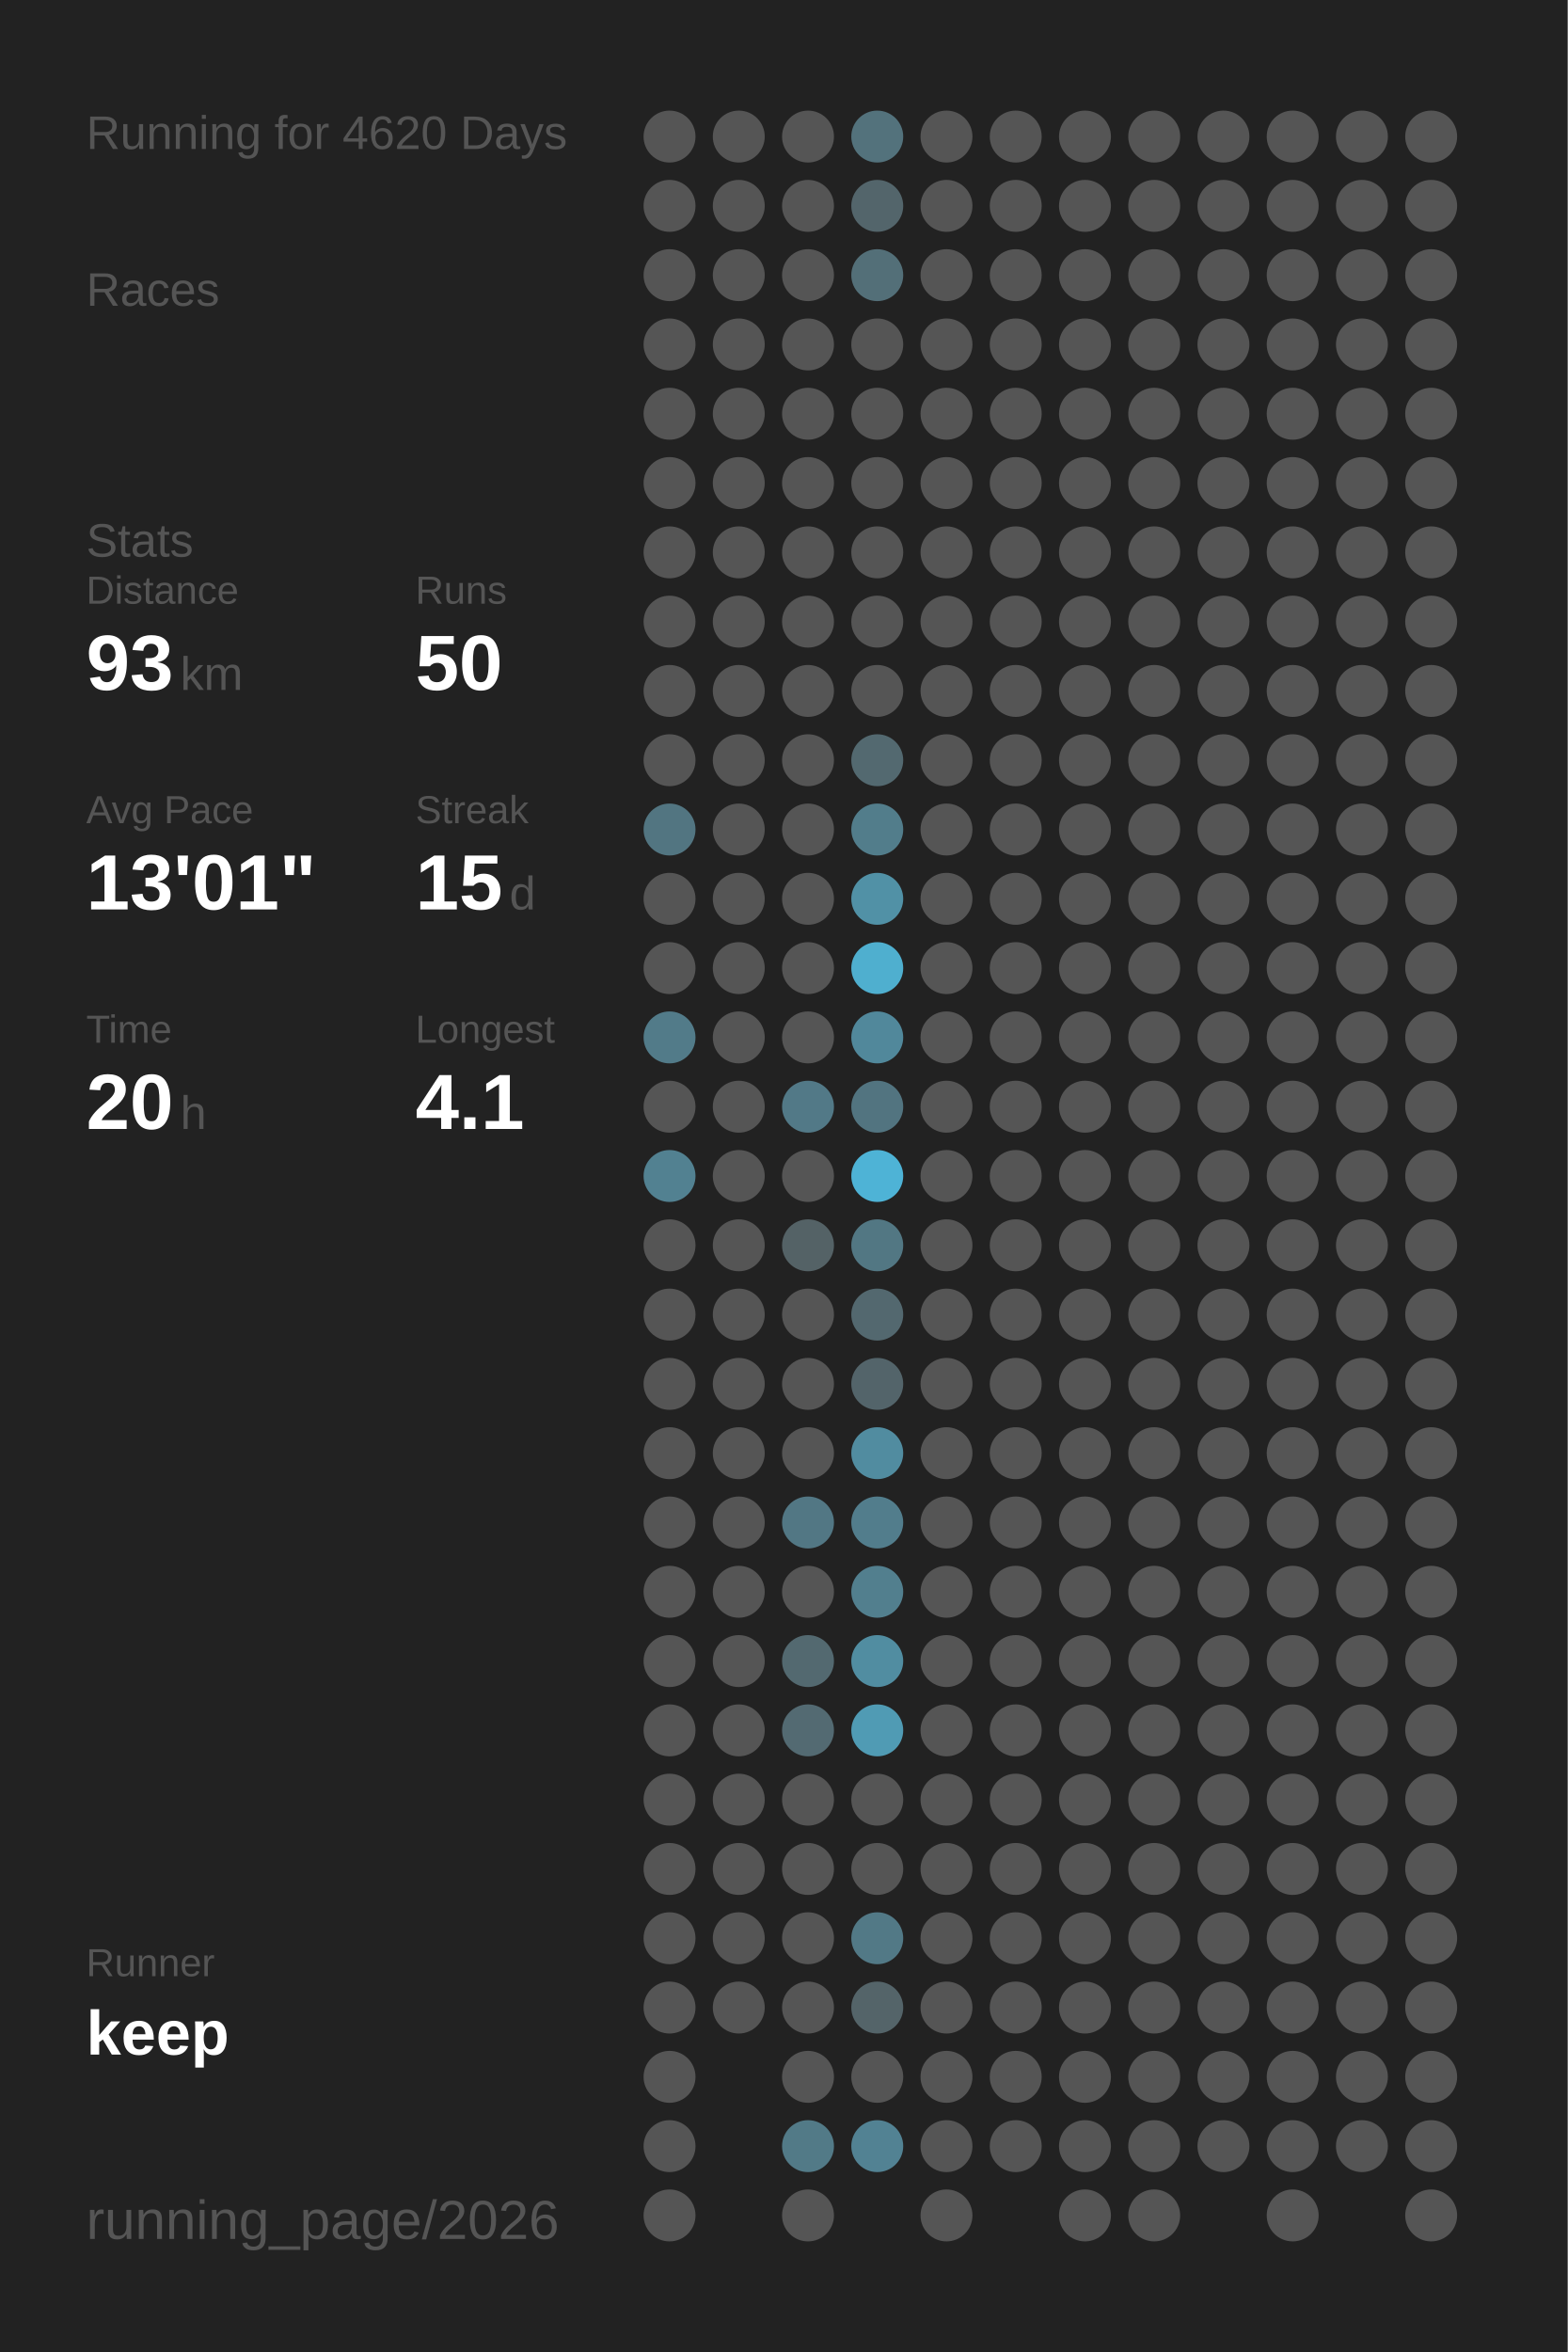
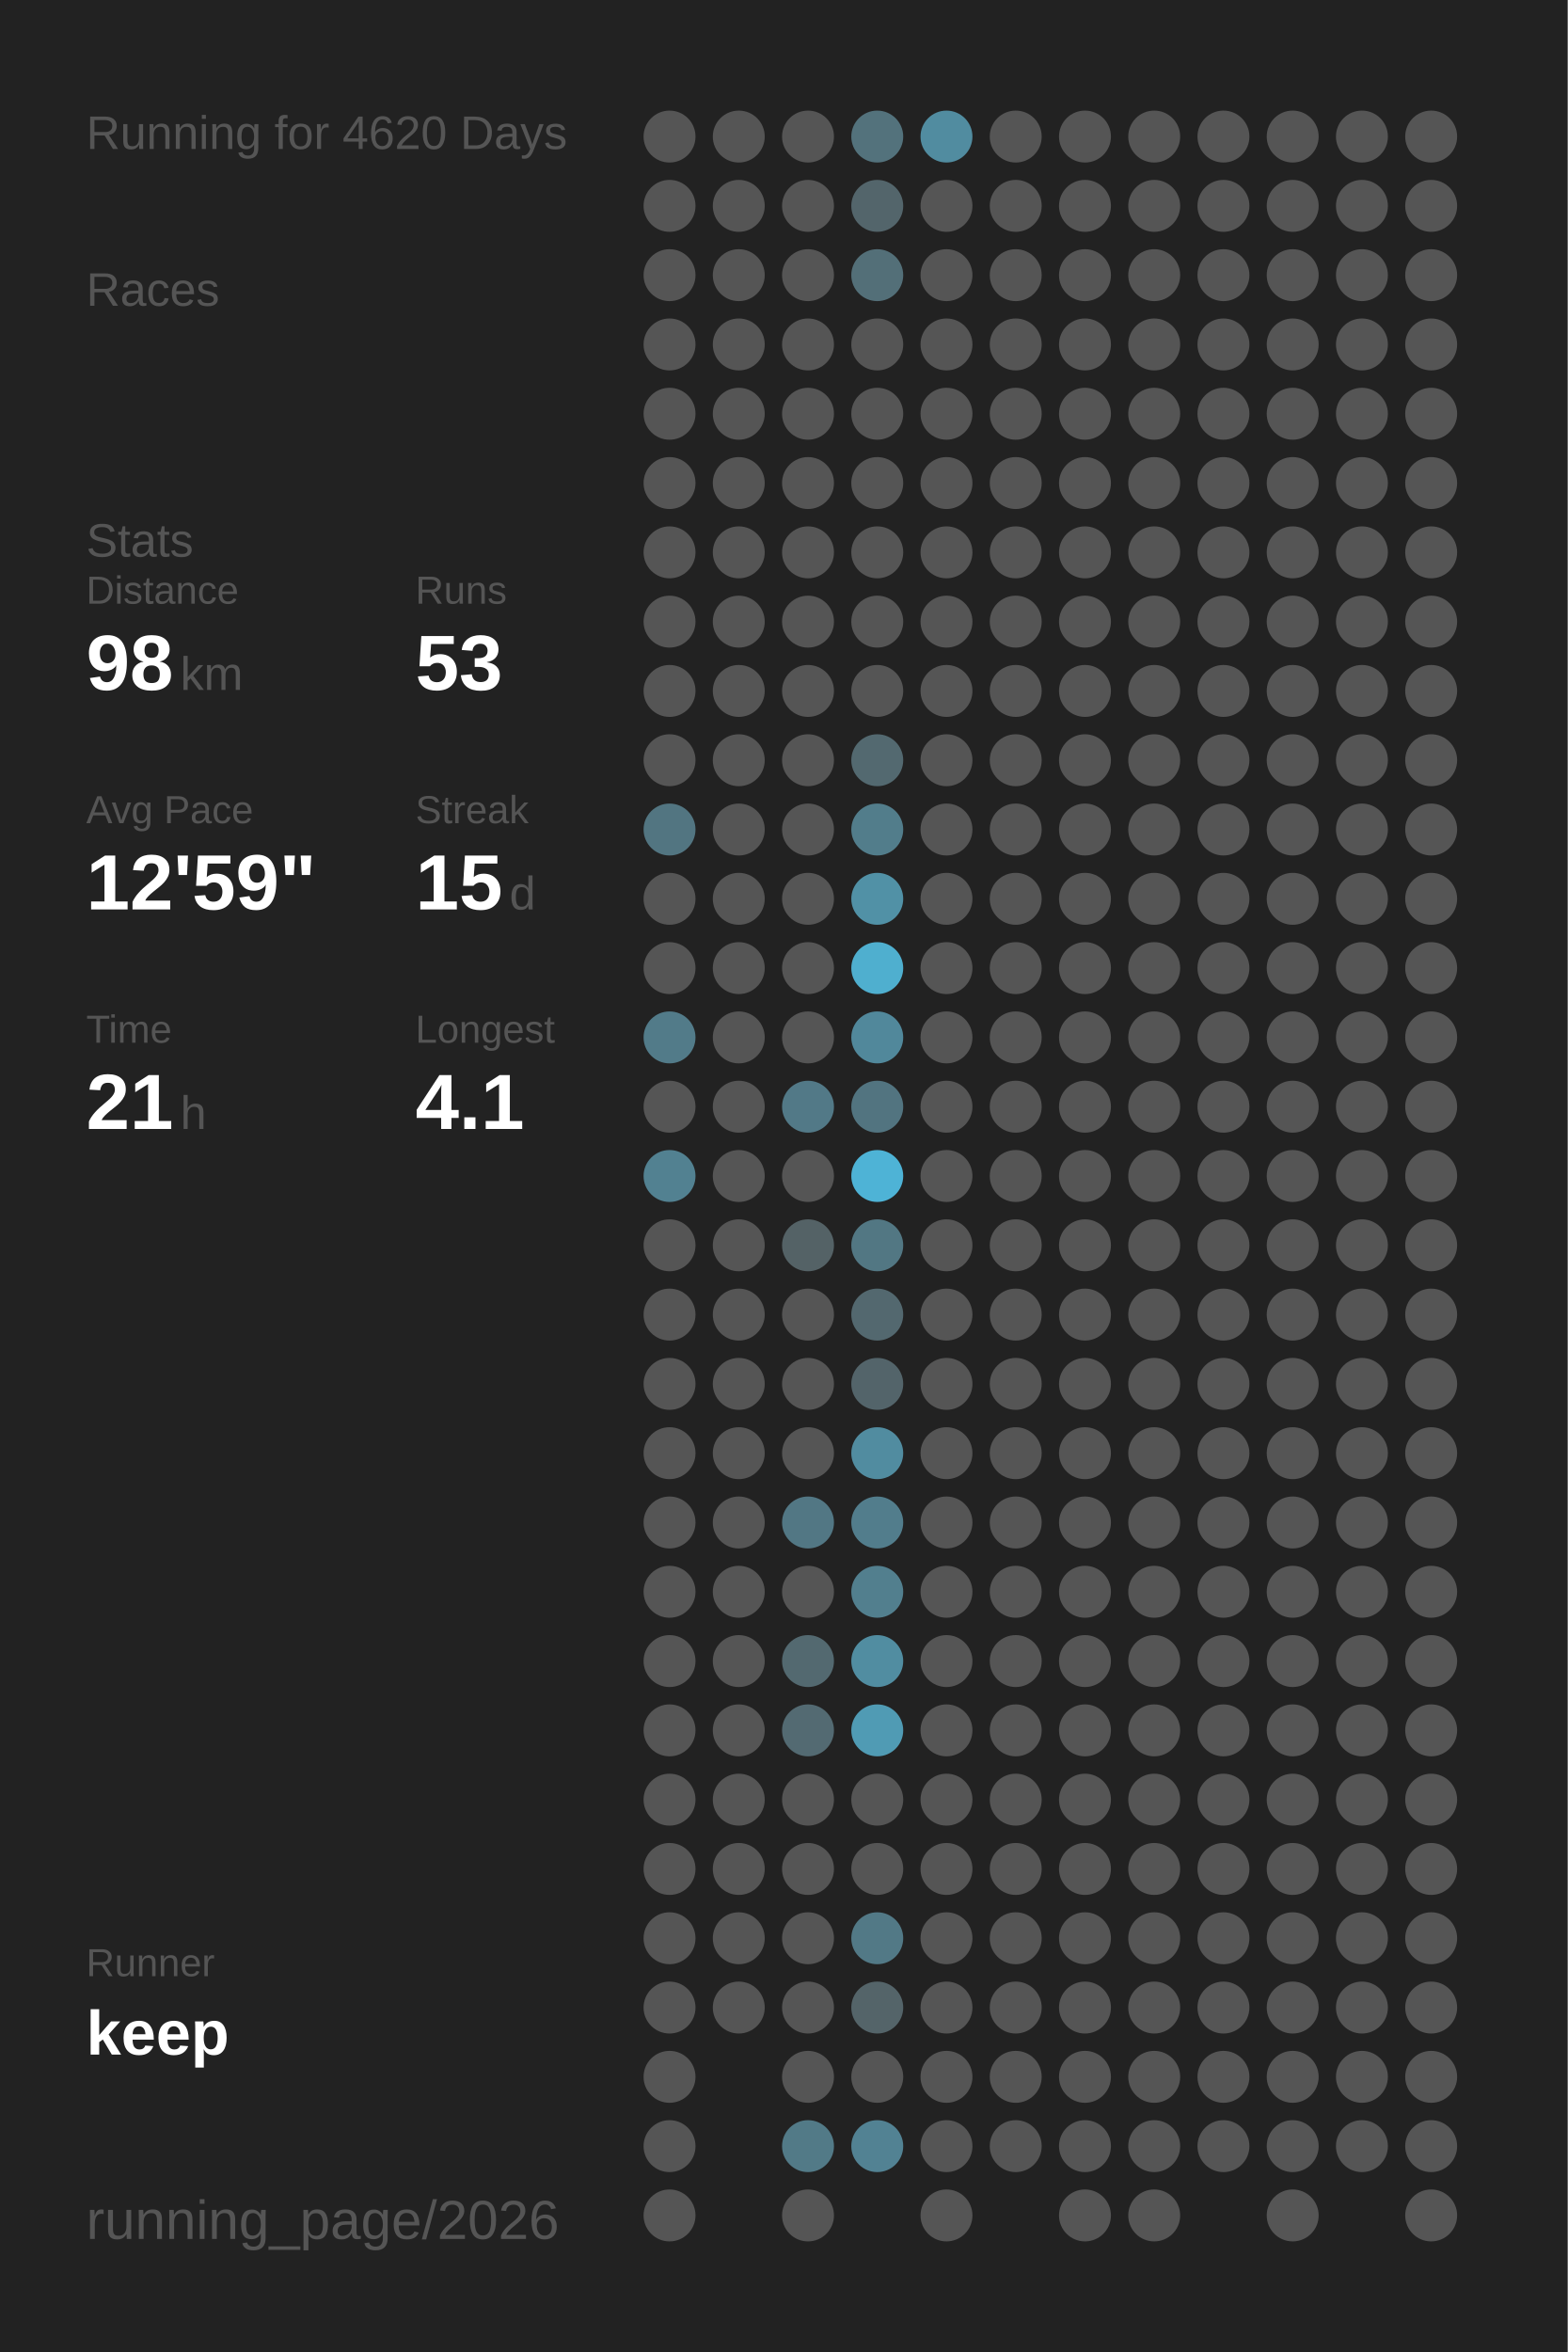
<svg xmlns="http://www.w3.org/2000/svg" baseProfile="full" height="300mm" version="1.1" viewBox="0,0,200,300" width="200mm">
  <defs />
  <rect fill="#222222" height="300" width="200" x="0" y="0" />
  <text fill="#555555" style="font-size:6px; font-family:Arial;" x="11" y="19">Running for 4620 Days</text>
  <text fill="#555555" style="font-size:6px; font-family:Arial;" x="11" y="39">Races</text>
  <text fill="#555555" style="font-size:6px; font-family:Arial;" x="11" y="71">Stats</text>
  <text fill="#555555" style="font-size:5px; font-family:Arial;" x="11" y="77">Distance</text>
-   <text fill="#FFFFFF" style="font-size:10px; font-family:Arial; font-weight:bold;" x="11" y="88">93</text>
+   <text fill="#FFFFFF" style="font-size:10px; font-family:Arial; font-weight:bold;" x="11" y="88">98</text>
  <text fill="#555555" style="font-size:6px; font-family:Arial;" x="23" y="88">km</text>
  <text fill="#555555" style="font-size:5px; font-family:Arial;" x="53" y="77">Runs</text>
-   <text fill="#FFFFFF" style="font-size:10px; font-family:Arial; font-weight:bold;" x="53" y="88">50</text>
+   <text fill="#FFFFFF" style="font-size:10px; font-family:Arial; font-weight:bold;" x="53" y="88">53</text>
  <text fill="#555555" style="font-size:5px; font-family:Arial;" x="11" y="105">Avg Pace</text>
-   <text fill="#FFFFFF" style="font-size:10px; font-family:Arial; font-weight:bold;" x="11" y="116">13'01"</text>
+   <text fill="#FFFFFF" style="font-size:10px; font-family:Arial; font-weight:bold;" x="11" y="116">12'59"</text>
  <text fill="#555555" style="font-size:5px; font-family:Arial;" x="53" y="105">Streak</text>
  <text fill="#FFFFFF" style="font-size:10px; font-family:Arial; font-weight:bold;" x="53" y="116">15</text>
  <text fill="#555555" style="font-size:6px; font-family:Arial;" x="65" y="116">d</text>
  <text fill="#555555" style="font-size:5px; font-family:Arial;" x="11" y="133">Time</text>
-   <text fill="#FFFFFF" style="font-size:10px; font-family:Arial; font-weight:bold;" x="11" y="144">20</text>
+   <text fill="#FFFFFF" style="font-size:10px; font-family:Arial; font-weight:bold;" x="11" y="144">21</text>
  <text fill="#555555" style="font-size:6px; font-family:Arial;" x="23" y="144">h</text>
  <text fill="#555555" style="font-size:5px; font-family:Arial;" x="53" y="133">Longest</text>
  <text fill="#FFFFFF" style="font-size:10px; font-family:Arial; font-weight:bold;" x="53" y="144">4.1</text>
  <text fill="#555555" style="font-size:5px; font-family:Arial;" x="11" y="252.065">Runner</text>
  <text fill="#FFFFFF" style="font-size:8px; font-family:Arial; font-weight:bold;" x="11" y="262.065">keep</text>
  <text fill="#555555" style="font-size:7px; font-family:Arial;" x="11" y="285.581">running_page/2026</text>
  <circle cx="85.417" cy="17.419" fill="#555555" r="3.312" />
  <circle cx="85.417" cy="26.258" fill="#555555" r="3.312" />
  <circle cx="85.417" cy="35.097" fill="#555555" r="3.312" />
  <circle cx="85.417" cy="43.935" fill="#555555" r="3.312" />
  <circle cx="85.417" cy="52.774" fill="#555555" r="3.312" />
  <circle cx="85.417" cy="61.613" fill="#555555" r="3.312" />
  <circle cx="85.417" cy="70.452" fill="#555555" r="3.312" />
  <circle cx="85.417" cy="79.29" fill="#555555" r="3.312" />
  <circle cx="85.417" cy="88.129" fill="#555555" r="3.312" />
  <circle cx="85.417" cy="96.968" fill="#555555" r="3.312" />
  <circle cx="85.417" cy="105.806" fill="#527581" r="3.312" />
  <circle cx="85.417" cy="114.645" fill="#555555" r="3.312" />
  <circle cx="85.417" cy="123.484" fill="#555555" r="3.312" />
  <circle cx="85.417" cy="132.323" fill="#527b89" r="3.312" />
  <circle cx="85.417" cy="141.161" fill="#555555" r="3.312" />
  <circle cx="85.417" cy="150" fill="#528191" r="3.312" />
  <circle cx="85.417" cy="158.839" fill="#555555" r="3.312" />
  <circle cx="85.417" cy="167.677" fill="#555555" r="3.312" />
  <circle cx="85.417" cy="176.516" fill="#555555" r="3.312" />
  <circle cx="85.417" cy="185.355" fill="#555555" r="3.312" />
  <circle cx="85.417" cy="194.194" fill="#555555" r="3.312" />
  <circle cx="85.417" cy="203.032" fill="#555555" r="3.312" />
  <circle cx="85.417" cy="211.871" fill="#555555" r="3.312" />
  <circle cx="85.417" cy="220.71" fill="#555555" r="3.312" />
  <circle cx="85.417" cy="229.548" fill="#555555" r="3.312" />
  <circle cx="85.417" cy="238.387" fill="#555555" r="3.312" />
  <circle cx="85.417" cy="247.226" fill="#555555" r="3.312" />
  <circle cx="85.417" cy="256.065" fill="#555555" r="3.312" />
  <circle cx="85.417" cy="264.903" fill="#555555" r="3.312" />
  <circle cx="85.417" cy="273.742" fill="#555555" r="3.312" />
  <circle cx="85.417" cy="282.581" fill="#555555" r="3.312" />
  <circle cx="94.25" cy="17.419" fill="#555555" r="3.312" />
  <circle cx="94.25" cy="26.258" fill="#555555" r="3.312" />
  <circle cx="94.25" cy="35.097" fill="#555555" r="3.312" />
  <circle cx="94.25" cy="43.935" fill="#555555" r="3.312" />
  <circle cx="94.25" cy="52.774" fill="#555555" r="3.312" />
  <circle cx="94.25" cy="61.613" fill="#555555" r="3.312" />
  <circle cx="94.25" cy="70.452" fill="#555555" r="3.312" />
  <circle cx="94.25" cy="79.29" fill="#555555" r="3.312" />
  <circle cx="94.25" cy="88.129" fill="#555555" r="3.312" />
  <circle cx="94.25" cy="96.968" fill="#555555" r="3.312" />
  <circle cx="94.25" cy="105.806" fill="#555555" r="3.312" />
  <circle cx="94.25" cy="114.645" fill="#555555" r="3.312" />
  <circle cx="94.25" cy="123.484" fill="#555555" r="3.312" />
  <circle cx="94.25" cy="132.323" fill="#555555" r="3.312" />
  <circle cx="94.25" cy="141.161" fill="#555555" r="3.312" />
  <circle cx="94.25" cy="150" fill="#555555" r="3.312" />
  <circle cx="94.25" cy="158.839" fill="#555555" r="3.312" />
  <circle cx="94.25" cy="167.677" fill="#555555" r="3.312" />
  <circle cx="94.25" cy="176.516" fill="#555555" r="3.312" />
  <circle cx="94.25" cy="185.355" fill="#555555" r="3.312" />
  <circle cx="94.25" cy="194.194" fill="#555555" r="3.312" />
  <circle cx="94.25" cy="203.032" fill="#555555" r="3.312" />
  <circle cx="94.25" cy="211.871" fill="#555555" r="3.312" />
  <circle cx="94.25" cy="220.71" fill="#555555" r="3.312" />
  <circle cx="94.25" cy="229.548" fill="#555555" r="3.312" />
  <circle cx="94.25" cy="238.387" fill="#555555" r="3.312" />
  <circle cx="94.25" cy="247.226" fill="#555555" r="3.312" />
  <circle cx="94.25" cy="256.065" fill="#555555" r="3.312" />
  <circle cx="103.083" cy="17.419" fill="#555555" r="3.312" />
  <circle cx="103.083" cy="26.258" fill="#555555" r="3.312" />
  <circle cx="103.083" cy="35.097" fill="#555555" r="3.312" />
  <circle cx="103.083" cy="43.935" fill="#555555" r="3.312" />
  <circle cx="103.083" cy="52.774" fill="#555555" r="3.312" />
  <circle cx="103.083" cy="61.613" fill="#555555" r="3.312" />
  <circle cx="103.083" cy="70.452" fill="#555555" r="3.312" />
  <circle cx="103.083" cy="79.29" fill="#555555" r="3.312" />
  <circle cx="103.083" cy="88.129" fill="#555555" r="3.312" />
  <circle cx="103.083" cy="96.968" fill="#555555" r="3.312" />
  <circle cx="103.083" cy="105.806" fill="#555555" r="3.312" />
  <circle cx="103.083" cy="114.645" fill="#555555" r="3.312" />
  <circle cx="103.083" cy="123.484" fill="#555555" r="3.312" />
  <circle cx="103.083" cy="132.323" fill="#555555" r="3.312" />
  <circle cx="103.083" cy="141.161" fill="#527987" r="3.312" />
  <circle cx="103.083" cy="150" fill="#555555" r="3.312" />
  <circle cx="103.083" cy="158.839" fill="#546266" r="3.312" />
  <circle cx="103.083" cy="167.677" fill="#555555" r="3.312" />
  <circle cx="103.083" cy="176.516" fill="#555555" r="3.312" />
  <circle cx="103.083" cy="185.355" fill="#555555" r="3.312" />
  <circle cx="103.083" cy="194.194" fill="#527784" r="3.312" />
  <circle cx="103.083" cy="203.032" fill="#555555" r="3.312" />
  <circle cx="103.083" cy="211.871" fill="#536970" r="3.312" />
  <circle cx="103.083" cy="220.71" fill="#536a72" r="3.312" />
  <circle cx="103.083" cy="229.548" fill="#555555" r="3.312" />
  <circle cx="103.083" cy="238.387" fill="#555555" r="3.312" />
  <circle cx="103.083" cy="247.226" fill="#555555" r="3.312" />
  <circle cx="103.083" cy="256.065" fill="#555555" r="3.312" />
  <circle cx="103.083" cy="264.903" fill="#555555" r="3.312" />
  <circle cx="103.083" cy="273.742" fill="#527a87" r="3.312" />
  <circle cx="103.083" cy="282.581" fill="#555555" r="3.312" />
  <circle cx="111.917" cy="17.419" fill="#53727c" r="3.312" />
  <circle cx="111.917" cy="26.258" fill="#53656b" r="3.312" />
  <circle cx="111.917" cy="35.097" fill="#536f78" r="3.312" />
  <circle cx="111.917" cy="43.935" fill="#555555" r="3.312" />
  <circle cx="111.917" cy="52.774" fill="#555555" r="3.312" />
  <circle cx="111.917" cy="61.613" fill="#555555" r="3.312" />
  <circle cx="111.917" cy="70.452" fill="#555555" r="3.312" />
  <circle cx="111.917" cy="79.29" fill="#555555" r="3.312" />
  <circle cx="111.917" cy="88.129" fill="#555555" r="3.312" />
  <circle cx="111.917" cy="96.968" fill="#536970" r="3.312" />
  <circle cx="111.917" cy="105.806" fill="#527d8b" r="3.312" />
  <circle cx="111.917" cy="114.645" fill="#5191a6" r="3.312" />
  <circle cx="111.917" cy="123.484" fill="#4fafcf" r="3.312" />
  <circle cx="111.917" cy="132.323" fill="#51889b" r="3.312" />
  <circle cx="111.917" cy="141.161" fill="#527480" r="3.312" />
  <circle cx="111.917" cy="150" fill="#4eb3d6" r="3.312" />
  <circle cx="111.917" cy="158.839" fill="#527783" r="3.312" />
  <circle cx="111.917" cy="167.677" fill="#53686f" r="3.312" />
  <circle cx="111.917" cy="176.516" fill="#53646a" r="3.312" />
  <circle cx="111.917" cy="185.355" fill="#518ca0" r="3.312" />
  <circle cx="111.917" cy="194.194" fill="#527d8c" r="3.312" />
  <circle cx="111.917" cy="203.032" fill="#527f8e" r="3.312" />
  <circle cx="111.917" cy="211.871" fill="#518da1" r="3.312" />
  <circle cx="111.917" cy="220.71" fill="#509bb4" r="3.312" />
  <circle cx="111.917" cy="229.548" fill="#555555" r="3.312" />
  <circle cx="111.917" cy="238.387" fill="#555555" r="3.312" />
  <circle cx="111.917" cy="247.226" fill="#527986" r="3.312" />
  <circle cx="111.917" cy="256.065" fill="#546469" r="3.312" />
  <circle cx="111.917" cy="264.903" fill="#555555" r="3.312" />
  <circle cx="111.917" cy="273.742" fill="#528293" r="3.312" />
-   <circle cx="120.75" cy="17.419" fill="#555555" r="3.312" />
+   <circle cx="120.75" cy="17.419" fill="#518ca0" r="3.312" />
  <circle cx="120.75" cy="26.258" fill="#555555" r="3.312" />
  <circle cx="120.75" cy="35.097" fill="#555555" r="3.312" />
  <circle cx="120.75" cy="43.935" fill="#555555" r="3.312" />
  <circle cx="120.75" cy="52.774" fill="#555555" r="3.312" />
  <circle cx="120.75" cy="61.613" fill="#555555" r="3.312" />
  <circle cx="120.75" cy="70.452" fill="#555555" r="3.312" />
  <circle cx="120.75" cy="79.29" fill="#555555" r="3.312" />
  <circle cx="120.75" cy="88.129" fill="#555555" r="3.312" />
  <circle cx="120.75" cy="96.968" fill="#555555" r="3.312" />
  <circle cx="120.75" cy="105.806" fill="#555555" r="3.312" />
  <circle cx="120.75" cy="114.645" fill="#555555" r="3.312" />
  <circle cx="120.75" cy="123.484" fill="#555555" r="3.312" />
  <circle cx="120.75" cy="132.323" fill="#555555" r="3.312" />
  <circle cx="120.75" cy="141.161" fill="#555555" r="3.312" />
  <circle cx="120.75" cy="150" fill="#555555" r="3.312" />
  <circle cx="120.75" cy="158.839" fill="#555555" r="3.312" />
  <circle cx="120.75" cy="167.677" fill="#555555" r="3.312" />
  <circle cx="120.75" cy="176.516" fill="#555555" r="3.312" />
  <circle cx="120.75" cy="185.355" fill="#555555" r="3.312" />
  <circle cx="120.75" cy="194.194" fill="#555555" r="3.312" />
  <circle cx="120.75" cy="203.032" fill="#555555" r="3.312" />
  <circle cx="120.75" cy="211.871" fill="#555555" r="3.312" />
  <circle cx="120.75" cy="220.71" fill="#555555" r="3.312" />
  <circle cx="120.75" cy="229.548" fill="#555555" r="3.312" />
  <circle cx="120.75" cy="238.387" fill="#555555" r="3.312" />
  <circle cx="120.75" cy="247.226" fill="#555555" r="3.312" />
  <circle cx="120.75" cy="256.065" fill="#555555" r="3.312" />
  <circle cx="120.75" cy="264.903" fill="#555555" r="3.312" />
  <circle cx="120.75" cy="273.742" fill="#555555" r="3.312" />
  <circle cx="120.75" cy="282.581" fill="#555555" r="3.312" />
  <circle cx="129.583" cy="17.419" fill="#555555" r="3.312" />
  <circle cx="129.583" cy="26.258" fill="#555555" r="3.312" />
  <circle cx="129.583" cy="35.097" fill="#555555" r="3.312" />
  <circle cx="129.583" cy="43.935" fill="#555555" r="3.312" />
  <circle cx="129.583" cy="52.774" fill="#555555" r="3.312" />
  <circle cx="129.583" cy="61.613" fill="#555555" r="3.312" />
  <circle cx="129.583" cy="70.452" fill="#555555" r="3.312" />
  <circle cx="129.583" cy="79.29" fill="#555555" r="3.312" />
  <circle cx="129.583" cy="88.129" fill="#555555" r="3.312" />
  <circle cx="129.583" cy="96.968" fill="#555555" r="3.312" />
  <circle cx="129.583" cy="105.806" fill="#555555" r="3.312" />
  <circle cx="129.583" cy="114.645" fill="#555555" r="3.312" />
  <circle cx="129.583" cy="123.484" fill="#555555" r="3.312" />
  <circle cx="129.583" cy="132.323" fill="#555555" r="3.312" />
  <circle cx="129.583" cy="141.161" fill="#555555" r="3.312" />
  <circle cx="129.583" cy="150" fill="#555555" r="3.312" />
  <circle cx="129.583" cy="158.839" fill="#555555" r="3.312" />
  <circle cx="129.583" cy="167.677" fill="#555555" r="3.312" />
  <circle cx="129.583" cy="176.516" fill="#555555" r="3.312" />
  <circle cx="129.583" cy="185.355" fill="#555555" r="3.312" />
  <circle cx="129.583" cy="194.194" fill="#555555" r="3.312" />
  <circle cx="129.583" cy="203.032" fill="#555555" r="3.312" />
  <circle cx="129.583" cy="211.871" fill="#555555" r="3.312" />
  <circle cx="129.583" cy="220.71" fill="#555555" r="3.312" />
  <circle cx="129.583" cy="229.548" fill="#555555" r="3.312" />
  <circle cx="129.583" cy="238.387" fill="#555555" r="3.312" />
  <circle cx="129.583" cy="247.226" fill="#555555" r="3.312" />
  <circle cx="129.583" cy="256.065" fill="#555555" r="3.312" />
  <circle cx="129.583" cy="264.903" fill="#555555" r="3.312" />
  <circle cx="129.583" cy="273.742" fill="#555555" r="3.312" />
  <circle cx="138.417" cy="17.419" fill="#555555" r="3.312" />
  <circle cx="138.417" cy="26.258" fill="#555555" r="3.312" />
  <circle cx="138.417" cy="35.097" fill="#555555" r="3.312" />
  <circle cx="138.417" cy="43.935" fill="#555555" r="3.312" />
  <circle cx="138.417" cy="52.774" fill="#555555" r="3.312" />
  <circle cx="138.417" cy="61.613" fill="#555555" r="3.312" />
  <circle cx="138.417" cy="70.452" fill="#555555" r="3.312" />
  <circle cx="138.417" cy="79.29" fill="#555555" r="3.312" />
  <circle cx="138.417" cy="88.129" fill="#555555" r="3.312" />
  <circle cx="138.417" cy="96.968" fill="#555555" r="3.312" />
  <circle cx="138.417" cy="105.806" fill="#555555" r="3.312" />
  <circle cx="138.417" cy="114.645" fill="#555555" r="3.312" />
  <circle cx="138.417" cy="123.484" fill="#555555" r="3.312" />
  <circle cx="138.417" cy="132.323" fill="#555555" r="3.312" />
  <circle cx="138.417" cy="141.161" fill="#555555" r="3.312" />
  <circle cx="138.417" cy="150" fill="#555555" r="3.312" />
  <circle cx="138.417" cy="158.839" fill="#555555" r="3.312" />
  <circle cx="138.417" cy="167.677" fill="#555555" r="3.312" />
  <circle cx="138.417" cy="176.516" fill="#555555" r="3.312" />
  <circle cx="138.417" cy="185.355" fill="#555555" r="3.312" />
  <circle cx="138.417" cy="194.194" fill="#555555" r="3.312" />
  <circle cx="138.417" cy="203.032" fill="#555555" r="3.312" />
  <circle cx="138.417" cy="211.871" fill="#555555" r="3.312" />
  <circle cx="138.417" cy="220.71" fill="#555555" r="3.312" />
  <circle cx="138.417" cy="229.548" fill="#555555" r="3.312" />
  <circle cx="138.417" cy="238.387" fill="#555555" r="3.312" />
  <circle cx="138.417" cy="247.226" fill="#555555" r="3.312" />
  <circle cx="138.417" cy="256.065" fill="#555555" r="3.312" />
  <circle cx="138.417" cy="264.903" fill="#555555" r="3.312" />
  <circle cx="138.417" cy="273.742" fill="#555555" r="3.312" />
  <circle cx="138.417" cy="282.581" fill="#555555" r="3.312" />
  <circle cx="147.25" cy="17.419" fill="#555555" r="3.312" />
  <circle cx="147.25" cy="26.258" fill="#555555" r="3.312" />
  <circle cx="147.25" cy="35.097" fill="#555555" r="3.312" />
  <circle cx="147.25" cy="43.935" fill="#555555" r="3.312" />
  <circle cx="147.25" cy="52.774" fill="#555555" r="3.312" />
  <circle cx="147.25" cy="61.613" fill="#555555" r="3.312" />
  <circle cx="147.25" cy="70.452" fill="#555555" r="3.312" />
  <circle cx="147.25" cy="79.29" fill="#555555" r="3.312" />
  <circle cx="147.25" cy="88.129" fill="#555555" r="3.312" />
  <circle cx="147.25" cy="96.968" fill="#555555" r="3.312" />
  <circle cx="147.25" cy="105.806" fill="#555555" r="3.312" />
  <circle cx="147.25" cy="114.645" fill="#555555" r="3.312" />
  <circle cx="147.25" cy="123.484" fill="#555555" r="3.312" />
  <circle cx="147.25" cy="132.323" fill="#555555" r="3.312" />
  <circle cx="147.25" cy="141.161" fill="#555555" r="3.312" />
  <circle cx="147.25" cy="150" fill="#555555" r="3.312" />
  <circle cx="147.25" cy="158.839" fill="#555555" r="3.312" />
  <circle cx="147.25" cy="167.677" fill="#555555" r="3.312" />
  <circle cx="147.25" cy="176.516" fill="#555555" r="3.312" />
  <circle cx="147.25" cy="185.355" fill="#555555" r="3.312" />
  <circle cx="147.25" cy="194.194" fill="#555555" r="3.312" />
  <circle cx="147.25" cy="203.032" fill="#555555" r="3.312" />
  <circle cx="147.25" cy="211.871" fill="#555555" r="3.312" />
  <circle cx="147.25" cy="220.71" fill="#555555" r="3.312" />
  <circle cx="147.25" cy="229.548" fill="#555555" r="3.312" />
  <circle cx="147.25" cy="238.387" fill="#555555" r="3.312" />
  <circle cx="147.25" cy="247.226" fill="#555555" r="3.312" />
  <circle cx="147.25" cy="256.065" fill="#555555" r="3.312" />
  <circle cx="147.25" cy="264.903" fill="#555555" r="3.312" />
  <circle cx="147.25" cy="273.742" fill="#555555" r="3.312" />
  <circle cx="147.25" cy="282.581" fill="#555555" r="3.312" />
  <circle cx="156.083" cy="17.419" fill="#555555" r="3.312" />
  <circle cx="156.083" cy="26.258" fill="#555555" r="3.312" />
  <circle cx="156.083" cy="35.097" fill="#555555" r="3.312" />
  <circle cx="156.083" cy="43.935" fill="#555555" r="3.312" />
  <circle cx="156.083" cy="52.774" fill="#555555" r="3.312" />
  <circle cx="156.083" cy="61.613" fill="#555555" r="3.312" />
  <circle cx="156.083" cy="70.452" fill="#555555" r="3.312" />
  <circle cx="156.083" cy="79.29" fill="#555555" r="3.312" />
  <circle cx="156.083" cy="88.129" fill="#555555" r="3.312" />
  <circle cx="156.083" cy="96.968" fill="#555555" r="3.312" />
  <circle cx="156.083" cy="105.806" fill="#555555" r="3.312" />
  <circle cx="156.083" cy="114.645" fill="#555555" r="3.312" />
  <circle cx="156.083" cy="123.484" fill="#555555" r="3.312" />
  <circle cx="156.083" cy="132.323" fill="#555555" r="3.312" />
  <circle cx="156.083" cy="141.161" fill="#555555" r="3.312" />
  <circle cx="156.083" cy="150" fill="#555555" r="3.312" />
  <circle cx="156.083" cy="158.839" fill="#555555" r="3.312" />
  <circle cx="156.083" cy="167.677" fill="#555555" r="3.312" />
  <circle cx="156.083" cy="176.516" fill="#555555" r="3.312" />
  <circle cx="156.083" cy="185.355" fill="#555555" r="3.312" />
  <circle cx="156.083" cy="194.194" fill="#555555" r="3.312" />
  <circle cx="156.083" cy="203.032" fill="#555555" r="3.312" />
  <circle cx="156.083" cy="211.871" fill="#555555" r="3.312" />
  <circle cx="156.083" cy="220.71" fill="#555555" r="3.312" />
  <circle cx="156.083" cy="229.548" fill="#555555" r="3.312" />
  <circle cx="156.083" cy="238.387" fill="#555555" r="3.312" />
  <circle cx="156.083" cy="247.226" fill="#555555" r="3.312" />
  <circle cx="156.083" cy="256.065" fill="#555555" r="3.312" />
  <circle cx="156.083" cy="264.903" fill="#555555" r="3.312" />
  <circle cx="156.083" cy="273.742" fill="#555555" r="3.312" />
  <circle cx="164.917" cy="17.419" fill="#555555" r="3.312" />
  <circle cx="164.917" cy="26.258" fill="#555555" r="3.312" />
  <circle cx="164.917" cy="35.097" fill="#555555" r="3.312" />
  <circle cx="164.917" cy="43.935" fill="#555555" r="3.312" />
  <circle cx="164.917" cy="52.774" fill="#555555" r="3.312" />
  <circle cx="164.917" cy="61.613" fill="#555555" r="3.312" />
  <circle cx="164.917" cy="70.452" fill="#555555" r="3.312" />
  <circle cx="164.917" cy="79.29" fill="#555555" r="3.312" />
  <circle cx="164.917" cy="88.129" fill="#555555" r="3.312" />
  <circle cx="164.917" cy="96.968" fill="#555555" r="3.312" />
  <circle cx="164.917" cy="105.806" fill="#555555" r="3.312" />
  <circle cx="164.917" cy="114.645" fill="#555555" r="3.312" />
  <circle cx="164.917" cy="123.484" fill="#555555" r="3.312" />
  <circle cx="164.917" cy="132.323" fill="#555555" r="3.312" />
  <circle cx="164.917" cy="141.161" fill="#555555" r="3.312" />
  <circle cx="164.917" cy="150" fill="#555555" r="3.312" />
  <circle cx="164.917" cy="158.839" fill="#555555" r="3.312" />
  <circle cx="164.917" cy="167.677" fill="#555555" r="3.312" />
  <circle cx="164.917" cy="176.516" fill="#555555" r="3.312" />
  <circle cx="164.917" cy="185.355" fill="#555555" r="3.312" />
  <circle cx="164.917" cy="194.194" fill="#555555" r="3.312" />
  <circle cx="164.917" cy="203.032" fill="#555555" r="3.312" />
  <circle cx="164.917" cy="211.871" fill="#555555" r="3.312" />
  <circle cx="164.917" cy="220.71" fill="#555555" r="3.312" />
  <circle cx="164.917" cy="229.548" fill="#555555" r="3.312" />
  <circle cx="164.917" cy="238.387" fill="#555555" r="3.312" />
  <circle cx="164.917" cy="247.226" fill="#555555" r="3.312" />
  <circle cx="164.917" cy="256.065" fill="#555555" r="3.312" />
  <circle cx="164.917" cy="264.903" fill="#555555" r="3.312" />
  <circle cx="164.917" cy="273.742" fill="#555555" r="3.312" />
  <circle cx="164.917" cy="282.581" fill="#555555" r="3.312" />
  <circle cx="173.75" cy="17.419" fill="#555555" r="3.312" />
  <circle cx="173.75" cy="26.258" fill="#555555" r="3.312" />
  <circle cx="173.75" cy="35.097" fill="#555555" r="3.312" />
  <circle cx="173.75" cy="43.935" fill="#555555" r="3.312" />
  <circle cx="173.75" cy="52.774" fill="#555555" r="3.312" />
  <circle cx="173.75" cy="61.613" fill="#555555" r="3.312" />
  <circle cx="173.75" cy="70.452" fill="#555555" r="3.312" />
  <circle cx="173.75" cy="79.29" fill="#555555" r="3.312" />
  <circle cx="173.75" cy="88.129" fill="#555555" r="3.312" />
  <circle cx="173.75" cy="96.968" fill="#555555" r="3.312" />
  <circle cx="173.75" cy="105.806" fill="#555555" r="3.312" />
  <circle cx="173.75" cy="114.645" fill="#555555" r="3.312" />
  <circle cx="173.75" cy="123.484" fill="#555555" r="3.312" />
  <circle cx="173.75" cy="132.323" fill="#555555" r="3.312" />
  <circle cx="173.75" cy="141.161" fill="#555555" r="3.312" />
  <circle cx="173.75" cy="150" fill="#555555" r="3.312" />
  <circle cx="173.75" cy="158.839" fill="#555555" r="3.312" />
  <circle cx="173.75" cy="167.677" fill="#555555" r="3.312" />
  <circle cx="173.75" cy="176.516" fill="#555555" r="3.312" />
  <circle cx="173.75" cy="185.355" fill="#555555" r="3.312" />
  <circle cx="173.75" cy="194.194" fill="#555555" r="3.312" />
  <circle cx="173.75" cy="203.032" fill="#555555" r="3.312" />
  <circle cx="173.75" cy="211.871" fill="#555555" r="3.312" />
  <circle cx="173.75" cy="220.71" fill="#555555" r="3.312" />
  <circle cx="173.75" cy="229.548" fill="#555555" r="3.312" />
  <circle cx="173.75" cy="238.387" fill="#555555" r="3.312" />
  <circle cx="173.75" cy="247.226" fill="#555555" r="3.312" />
  <circle cx="173.75" cy="256.065" fill="#555555" r="3.312" />
  <circle cx="173.75" cy="264.903" fill="#555555" r="3.312" />
  <circle cx="173.75" cy="273.742" fill="#555555" r="3.312" />
  <circle cx="182.583" cy="17.419" fill="#555555" r="3.312" />
  <circle cx="182.583" cy="26.258" fill="#555555" r="3.312" />
  <circle cx="182.583" cy="35.097" fill="#555555" r="3.312" />
  <circle cx="182.583" cy="43.935" fill="#555555" r="3.312" />
  <circle cx="182.583" cy="52.774" fill="#555555" r="3.312" />
  <circle cx="182.583" cy="61.613" fill="#555555" r="3.312" />
  <circle cx="182.583" cy="70.452" fill="#555555" r="3.312" />
  <circle cx="182.583" cy="79.29" fill="#555555" r="3.312" />
  <circle cx="182.583" cy="88.129" fill="#555555" r="3.312" />
  <circle cx="182.583" cy="96.968" fill="#555555" r="3.312" />
  <circle cx="182.583" cy="105.806" fill="#555555" r="3.312" />
  <circle cx="182.583" cy="114.645" fill="#555555" r="3.312" />
  <circle cx="182.583" cy="123.484" fill="#555555" r="3.312" />
  <circle cx="182.583" cy="132.323" fill="#555555" r="3.312" />
  <circle cx="182.583" cy="141.161" fill="#555555" r="3.312" />
  <circle cx="182.583" cy="150" fill="#555555" r="3.312" />
  <circle cx="182.583" cy="158.839" fill="#555555" r="3.312" />
  <circle cx="182.583" cy="167.677" fill="#555555" r="3.312" />
  <circle cx="182.583" cy="176.516" fill="#555555" r="3.312" />
  <circle cx="182.583" cy="185.355" fill="#555555" r="3.312" />
  <circle cx="182.583" cy="194.194" fill="#555555" r="3.312" />
  <circle cx="182.583" cy="203.032" fill="#555555" r="3.312" />
  <circle cx="182.583" cy="211.871" fill="#555555" r="3.312" />
  <circle cx="182.583" cy="220.71" fill="#555555" r="3.312" />
  <circle cx="182.583" cy="229.548" fill="#555555" r="3.312" />
  <circle cx="182.583" cy="238.387" fill="#555555" r="3.312" />
  <circle cx="182.583" cy="247.226" fill="#555555" r="3.312" />
  <circle cx="182.583" cy="256.065" fill="#555555" r="3.312" />
  <circle cx="182.583" cy="264.903" fill="#555555" r="3.312" />
  <circle cx="182.583" cy="273.742" fill="#555555" r="3.312" />
  <circle cx="182.583" cy="282.581" fill="#555555" r="3.312" />
</svg>
